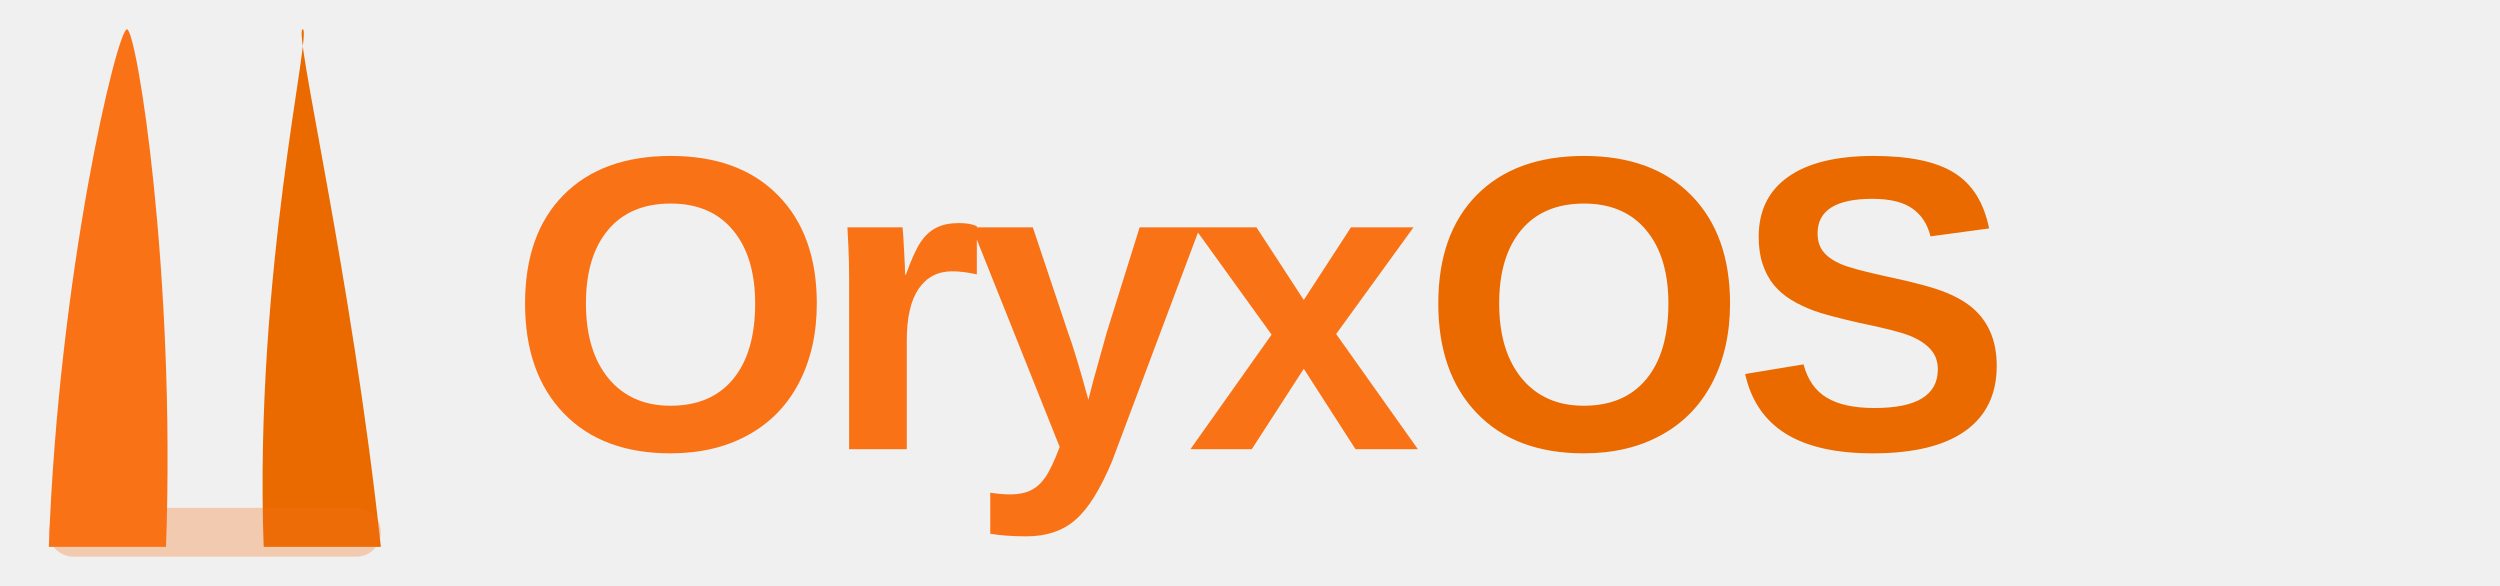
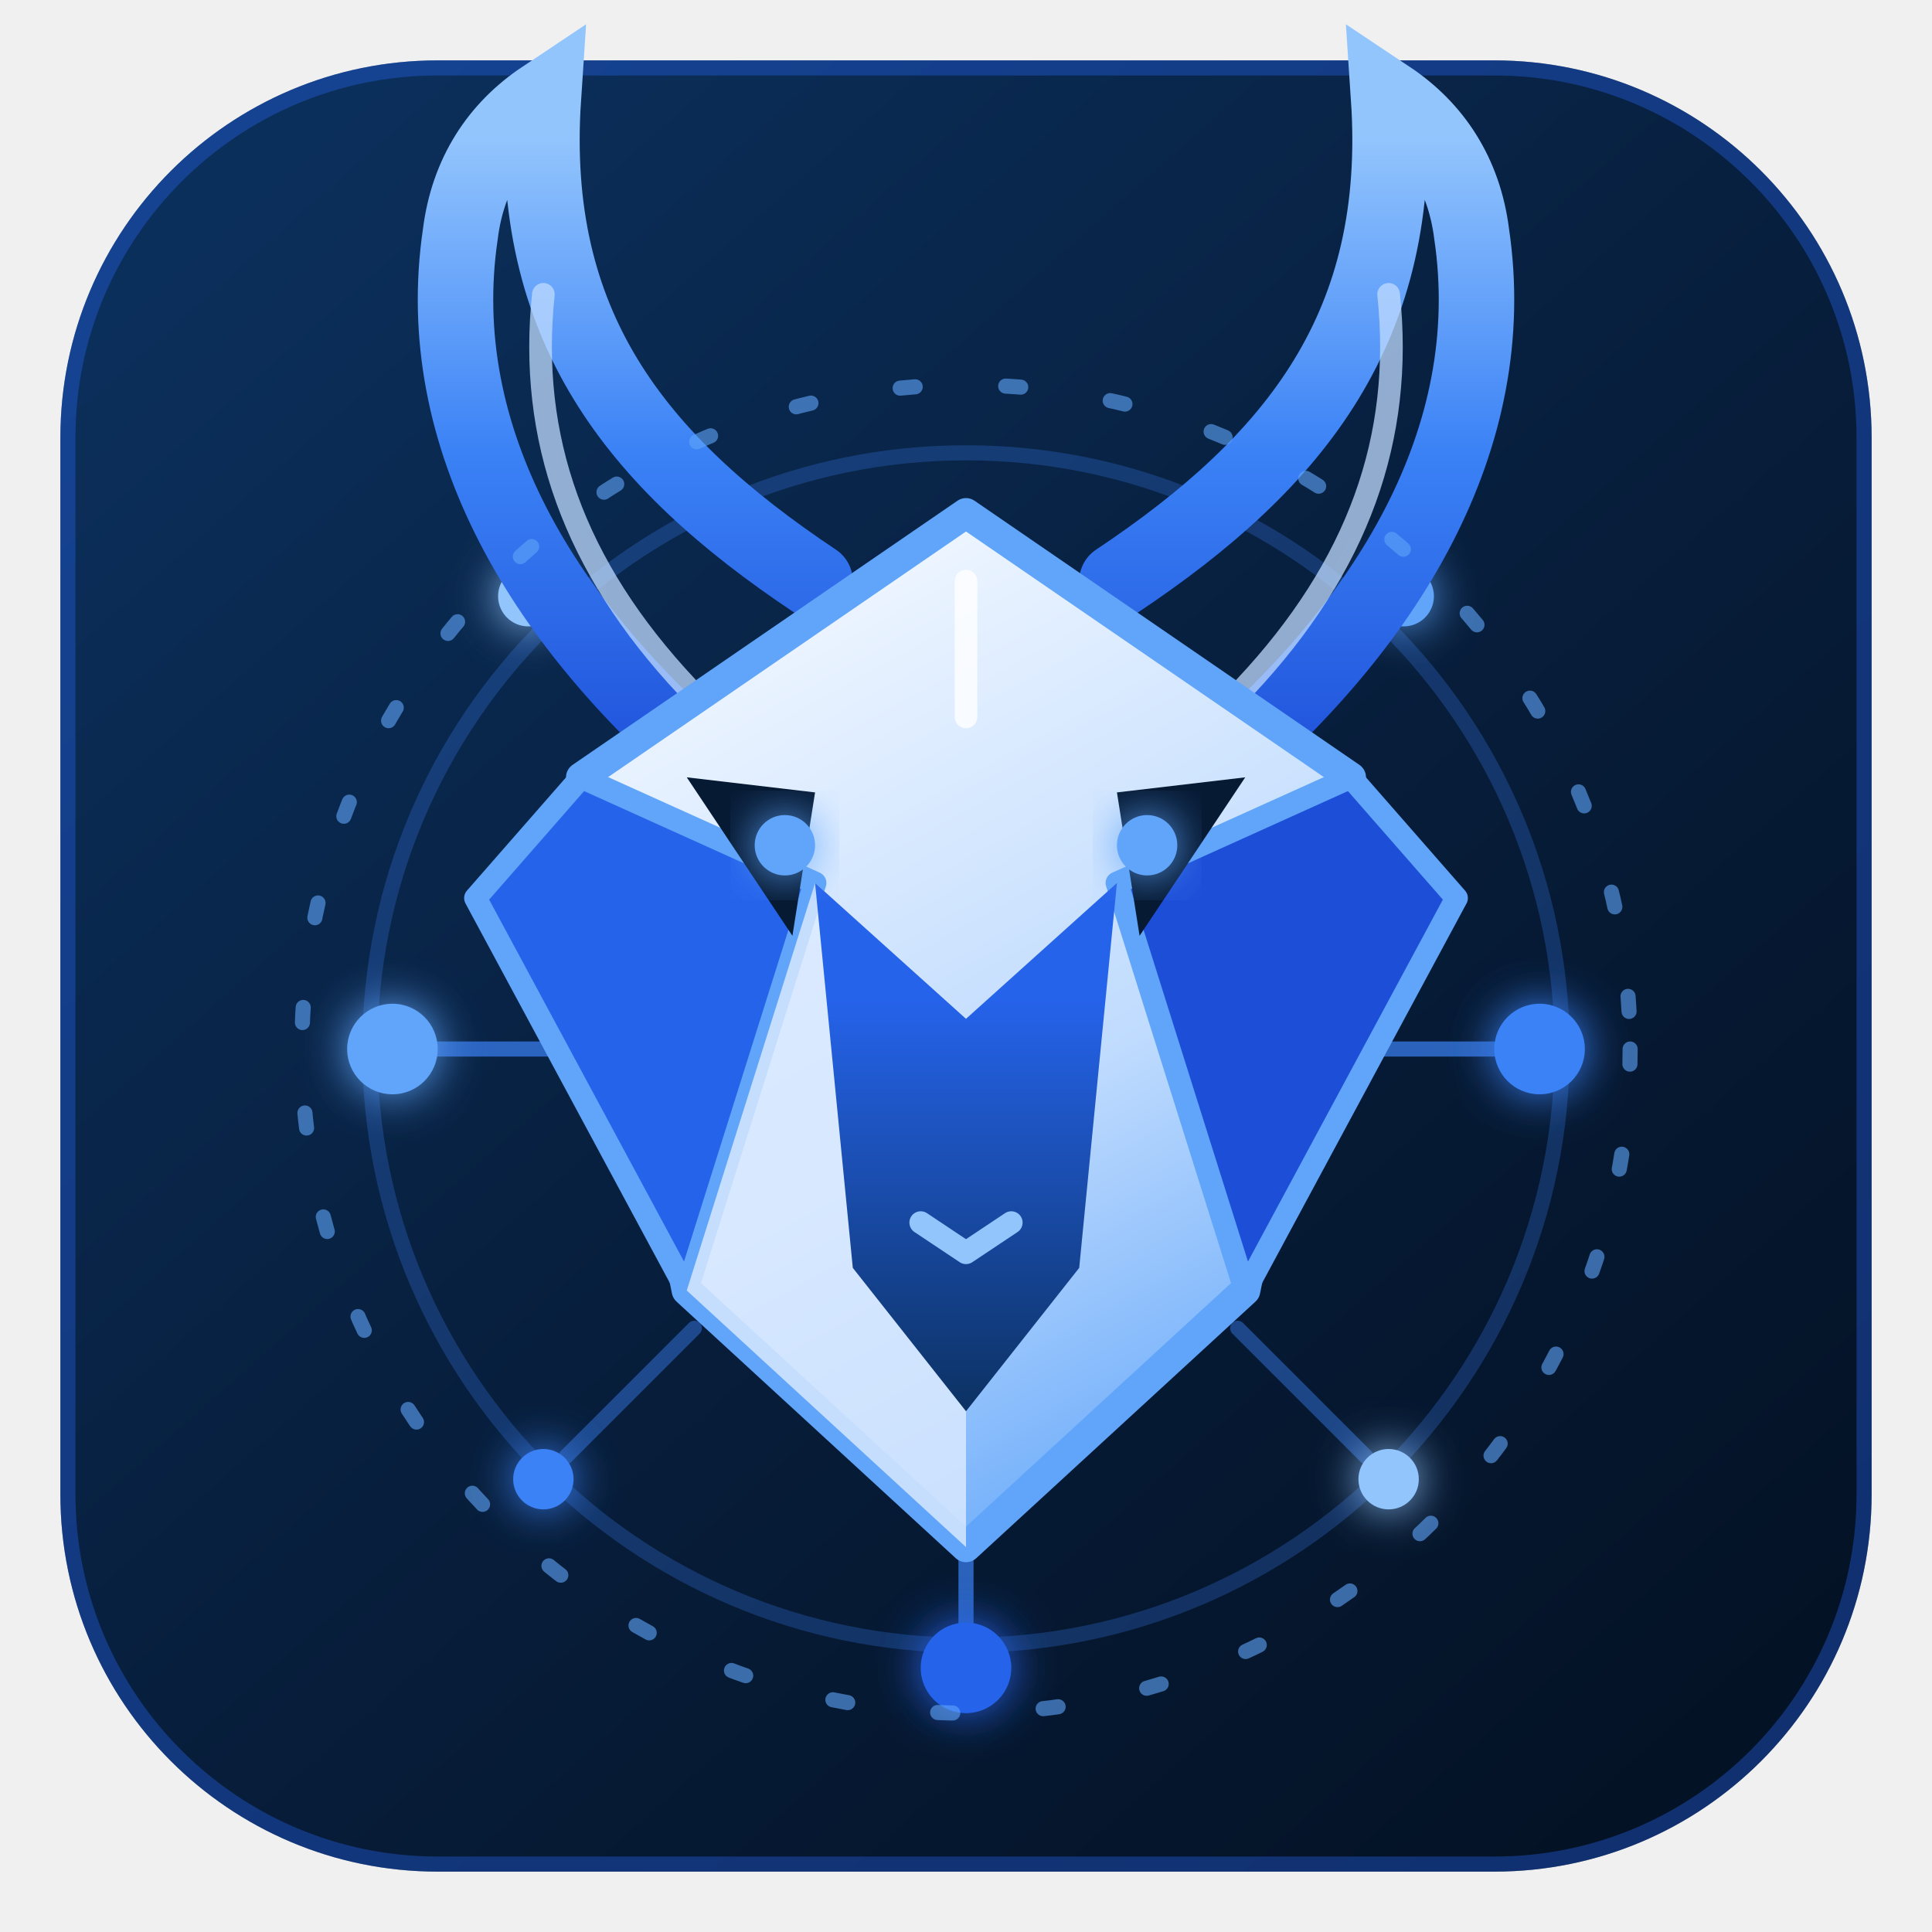
- <svg xmlns="http://www.w3.org/2000/svg" viewBox="0 0 256 60" width="256" height="60">
-   <path d="M 13,3 C 12,3 6,28 5,56 L 17,56 C 18,28 14,3 13,3 Z" fill="#f97316" />
-   <path d="M 31,3 C 30,3 36,28 39,56 L 27,56 C 26,28 32,3 31,3 Z" fill="#ea6a00" />
-   <rect x="5" y="52" width="34" height="5" rx="2.5" fill="#f97316" opacity="0.3" />
-   <text x="52" y="46" font-family="'Arial Black','Helvetica Neue',Arial,sans-serif" font-size="43" font-weight="900" letter-spacing="-1.5" fill="#f97316">Oryx<tspan fill="#ea6a00">OS</tspan>
-   </text>
+ <svg xmlns="http://www.w3.org/2000/svg" width="256" height="256" viewBox="0 0 256 256" role="img" aria-labelledby="title desc">
+   <defs>
+     <linearGradient id="background" x1="34" y1="24" x2="222" y2="236" gradientUnits="userSpaceOnUse">
+       <stop offset="0" stop-color="#0B2F5B" />
+       <stop offset="0.55" stop-color="#071D3A" />
+       <stop offset="1" stop-color="#041225" />
+     </linearGradient>
+     <linearGradient id="horn" x1="128" y1="18" x2="128" y2="105" gradientUnits="userSpaceOnUse">
+       <stop offset="0" stop-color="#93C5FD" />
+       <stop offset="0.48" stop-color="#3B82F6" />
+       <stop offset="1" stop-color="#1D4ED8" />
+     </linearGradient>
+     <linearGradient id="face" x1="96" y1="82" x2="162" y2="202" gradientUnits="userSpaceOnUse">
+       <stop offset="0" stop-color="#EFF6FF" />
+       <stop offset="0.55" stop-color="#BFDBFE" />
+       <stop offset="1" stop-color="#60A5FA" />
+     </linearGradient>
+     <linearGradient id="muzzle" x1="128" y1="132" x2="128" y2="190" gradientUnits="userSpaceOnUse">
+       <stop offset="0" stop-color="#2563EB" />
+       <stop offset="1" stop-color="#0B2F5B" />
+     </linearGradient>
+     <filter id="blueGlow" x="-40%" y="-40%" width="180%" height="180%">
+       <feGaussianBlur stdDeviation="3" result="blur" />
+       <feMerge>
+         <feMergeNode in="blur" />
+         <feMergeNode in="SourceGraphic" />
+       </feMerge>
+     </filter>
+   </defs>
+   <rect x="8" y="8" width="240" height="240" rx="50" fill="url(#background)" />
+   <rect x="9" y="9" width="238" height="238" rx="49" fill="none" stroke="#2563EB" stroke-opacity="0.38" stroke-width="2" />
+   <g fill="none" stroke="#3B82F6" stroke-linecap="round">
+     <circle cx="128" cy="139" r="79" stroke-width="2" stroke-opacity="0.26" />
+     <path d="M55 139H75M181 139H201M128 198V218" stroke-width="2" stroke-opacity="0.7" />
+     <path d="M73 84L89 100M183 84L167 100M75 193L92 176M181 193L164 176" stroke-width="2" stroke-opacity="0.44" />
+   </g>
+   <g filter="url(#blueGlow)">
+     <circle cx="52" cy="139" r="6" fill="#60A5FA" />
+     <circle cx="204" cy="139" r="6" fill="#3B82F6" />
+     <circle cx="128" cy="221" r="6" fill="#2563EB" />
+     <circle cx="70" cy="79" r="4" fill="#93C5FD" />
+     <circle cx="186" cy="79" r="4" fill="#60A5FA" />
+     <circle cx="72" cy="196" r="4" fill="#3B82F6" />
+     <circle cx="184" cy="196" r="4" fill="#93C5FD" />
+   </g>
+   <path d="M96 103C72 83 57 58 61 31C62 23 66 17 72 13C70 43 84 61 108 77" fill="none" stroke="url(#horn)" stroke-width="10" stroke-linecap="round" />
+   <path d="M160 103C184 83 199 58 195 31C194 23 190 17 184 13C186 43 172 61 148 77" fill="none" stroke="url(#horn)" stroke-width="10" stroke-linecap="round" />
+   <path d="M91 91C76 75 70 58 72 39" fill="none" stroke="#BFDBFE" stroke-opacity="0.75" stroke-width="3" stroke-linecap="round" />
+   <path d="M165 91C180 75 186 58 184 39" fill="none" stroke="#BFDBFE" stroke-opacity="0.75" stroke-width="3" stroke-linecap="round" />
+   <path d="M128 68L179 103L165 171L128 205L91 171L77 103Z" fill="url(#face)" stroke="#60A5FA" stroke-width="4" stroke-linejoin="round" />
+   <path d="M77 103L108 117L91 171L63 119Z" fill="#2563EB" stroke="#60A5FA" stroke-width="3" stroke-linejoin="round" />
+   <path d="M179 103L148 117L165 171L193 119Z" fill="#1D4ED8" stroke="#60A5FA" stroke-width="3" stroke-linejoin="round" />
+   <path d="M128 68V135L108 117L91 171L128 205Z" fill="#DBEAFE" fill-opacity="0.82" />
+   <path d="M108 117L128 135L148 117L143 168L128 187L113 168Z" fill="url(#muzzle)" />
+   <path d="M108 105L91 103L105 124Z" fill="#061A34" />
+   <path d="M148 105L165 103L151 124Z" fill="#061A34" />
+   <circle cx="104" cy="112" r="4" fill="#60A5FA" filter="url(#blueGlow)" />
+   <circle cx="152" cy="112" r="4" fill="#60A5FA" filter="url(#blueGlow)" />
+   <path d="M122 162L128 166L134 162" fill="none" stroke="#93C5FD" stroke-width="3" stroke-linecap="round" stroke-linejoin="round" />
+   <path d="M128 77V95" stroke="#FFFFFF" stroke-opacity="0.78" stroke-width="3" stroke-linecap="round" />
+   <circle cx="128" cy="139" r="88" fill="none" stroke="#60A5FA" stroke-width="2" stroke-dasharray="2 12" stroke-linecap="round" stroke-opacity="0.6" />
</svg>
